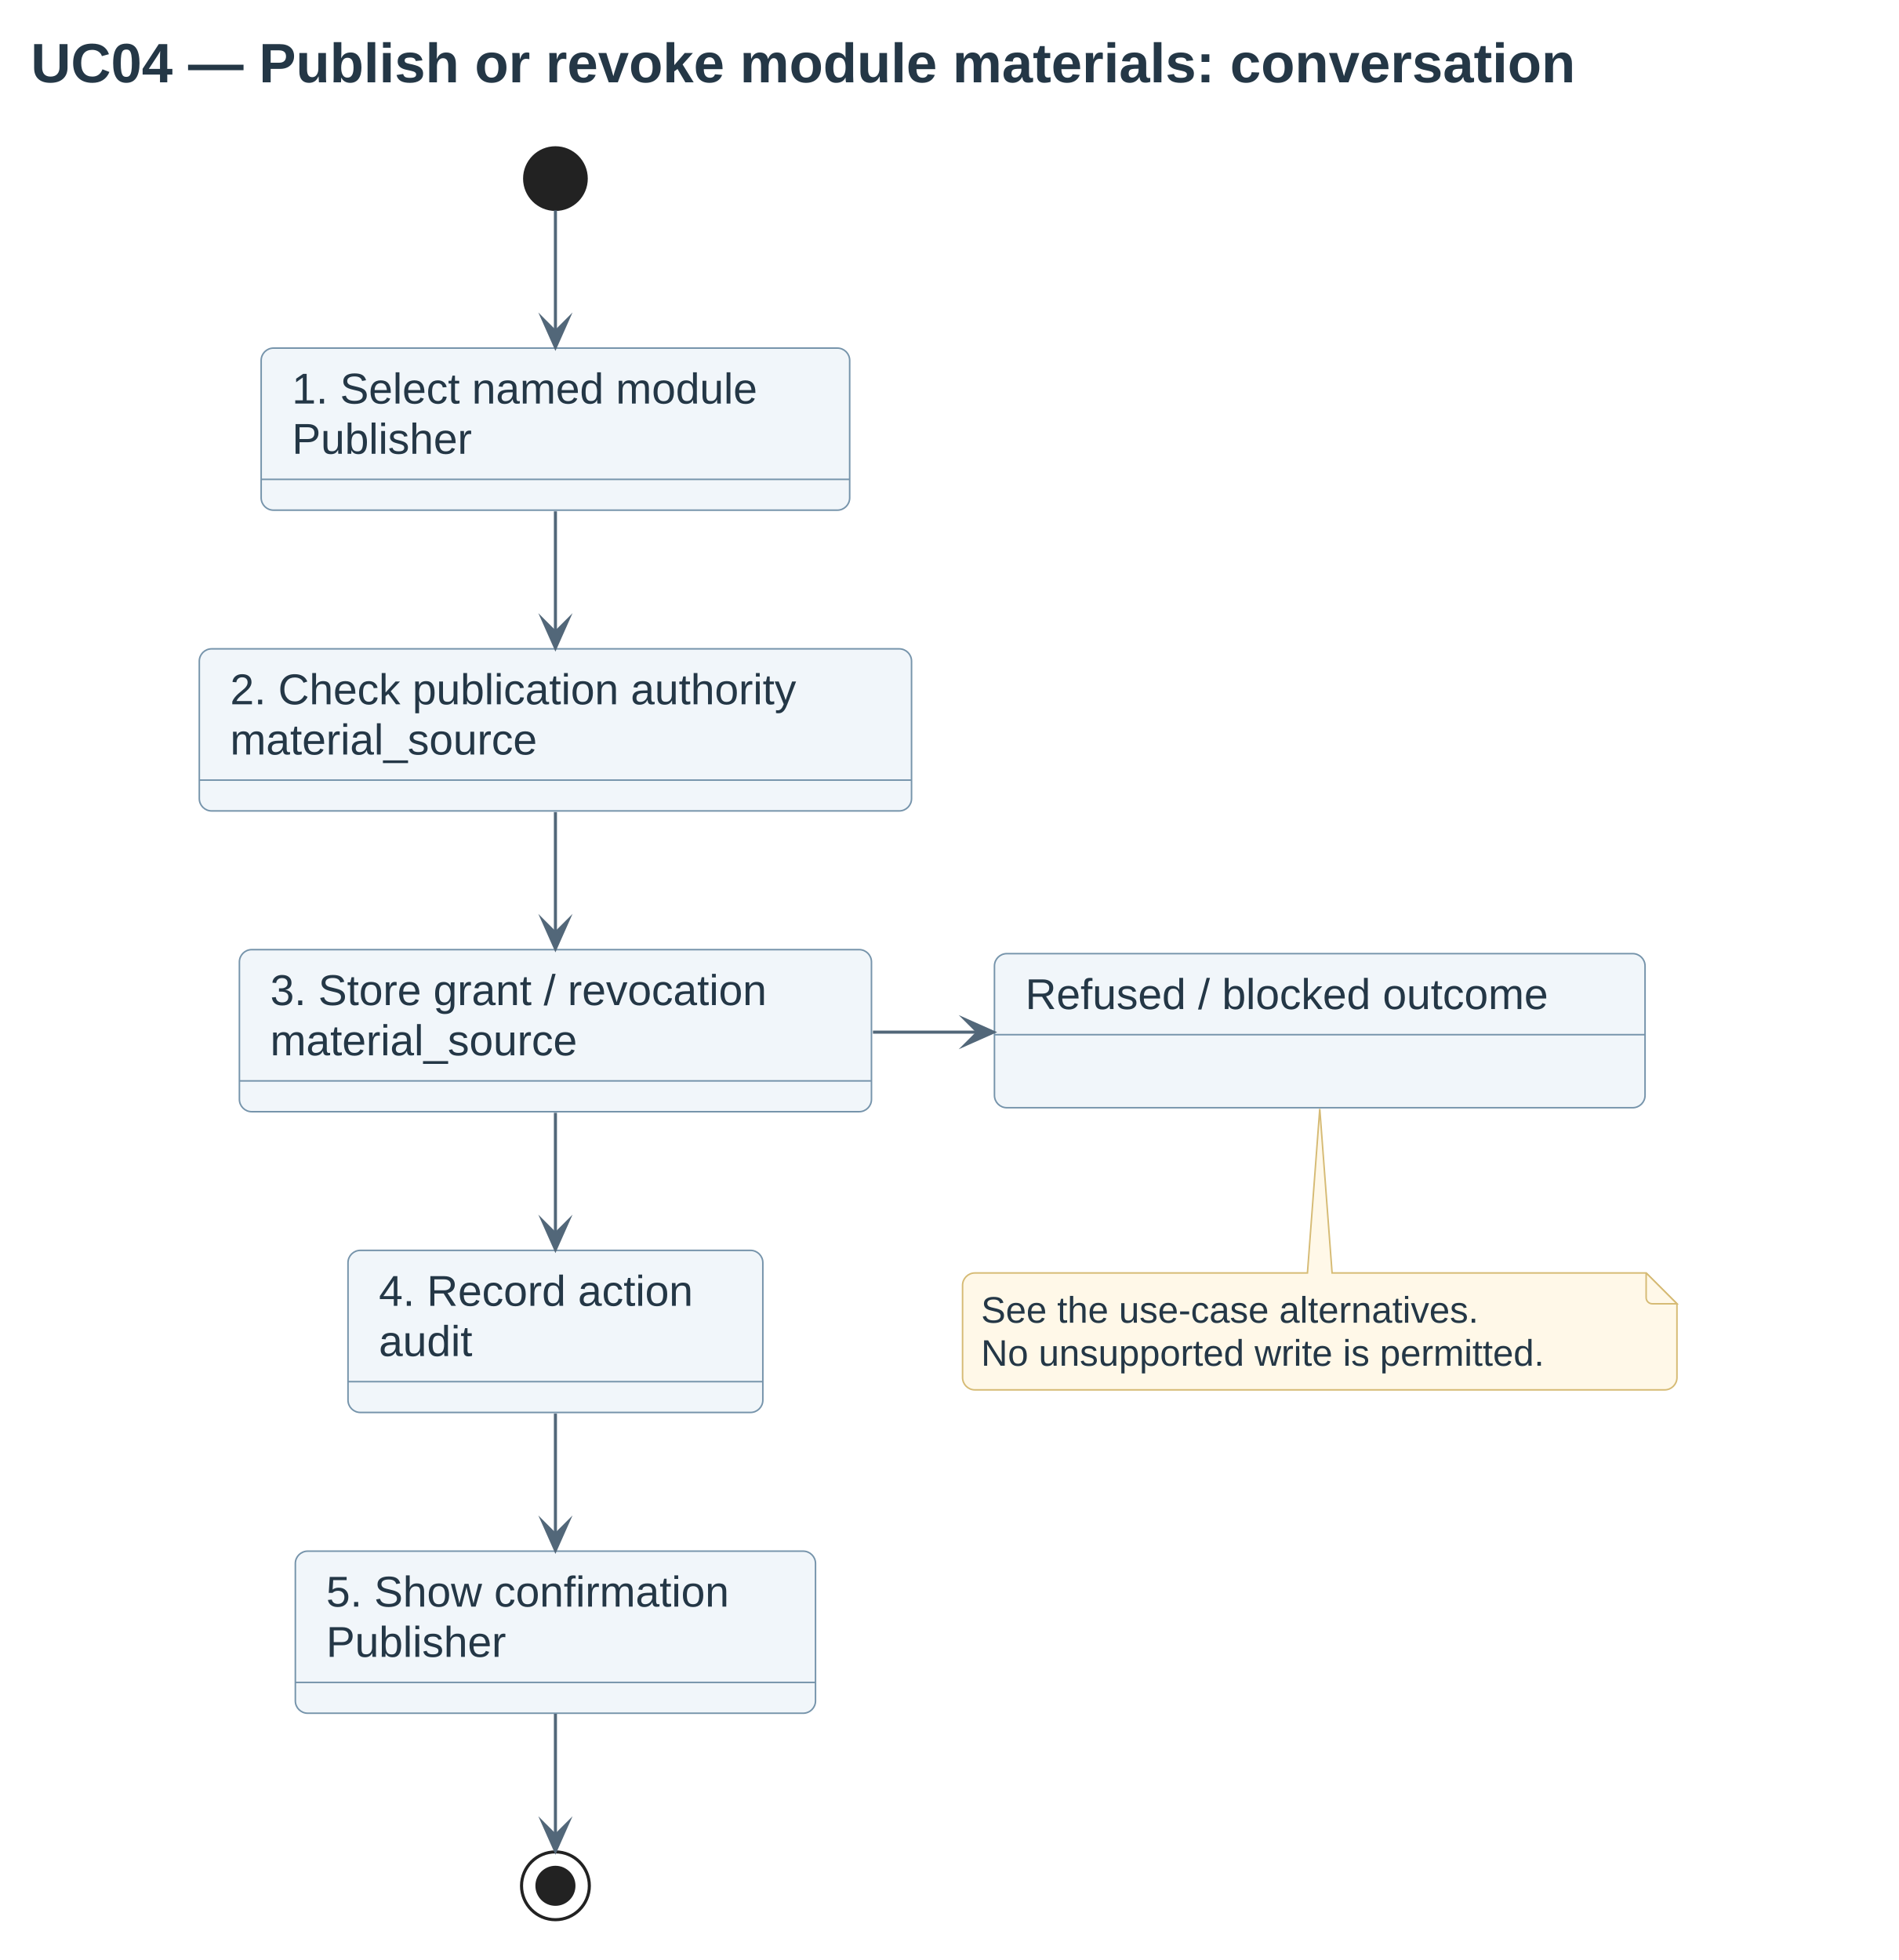
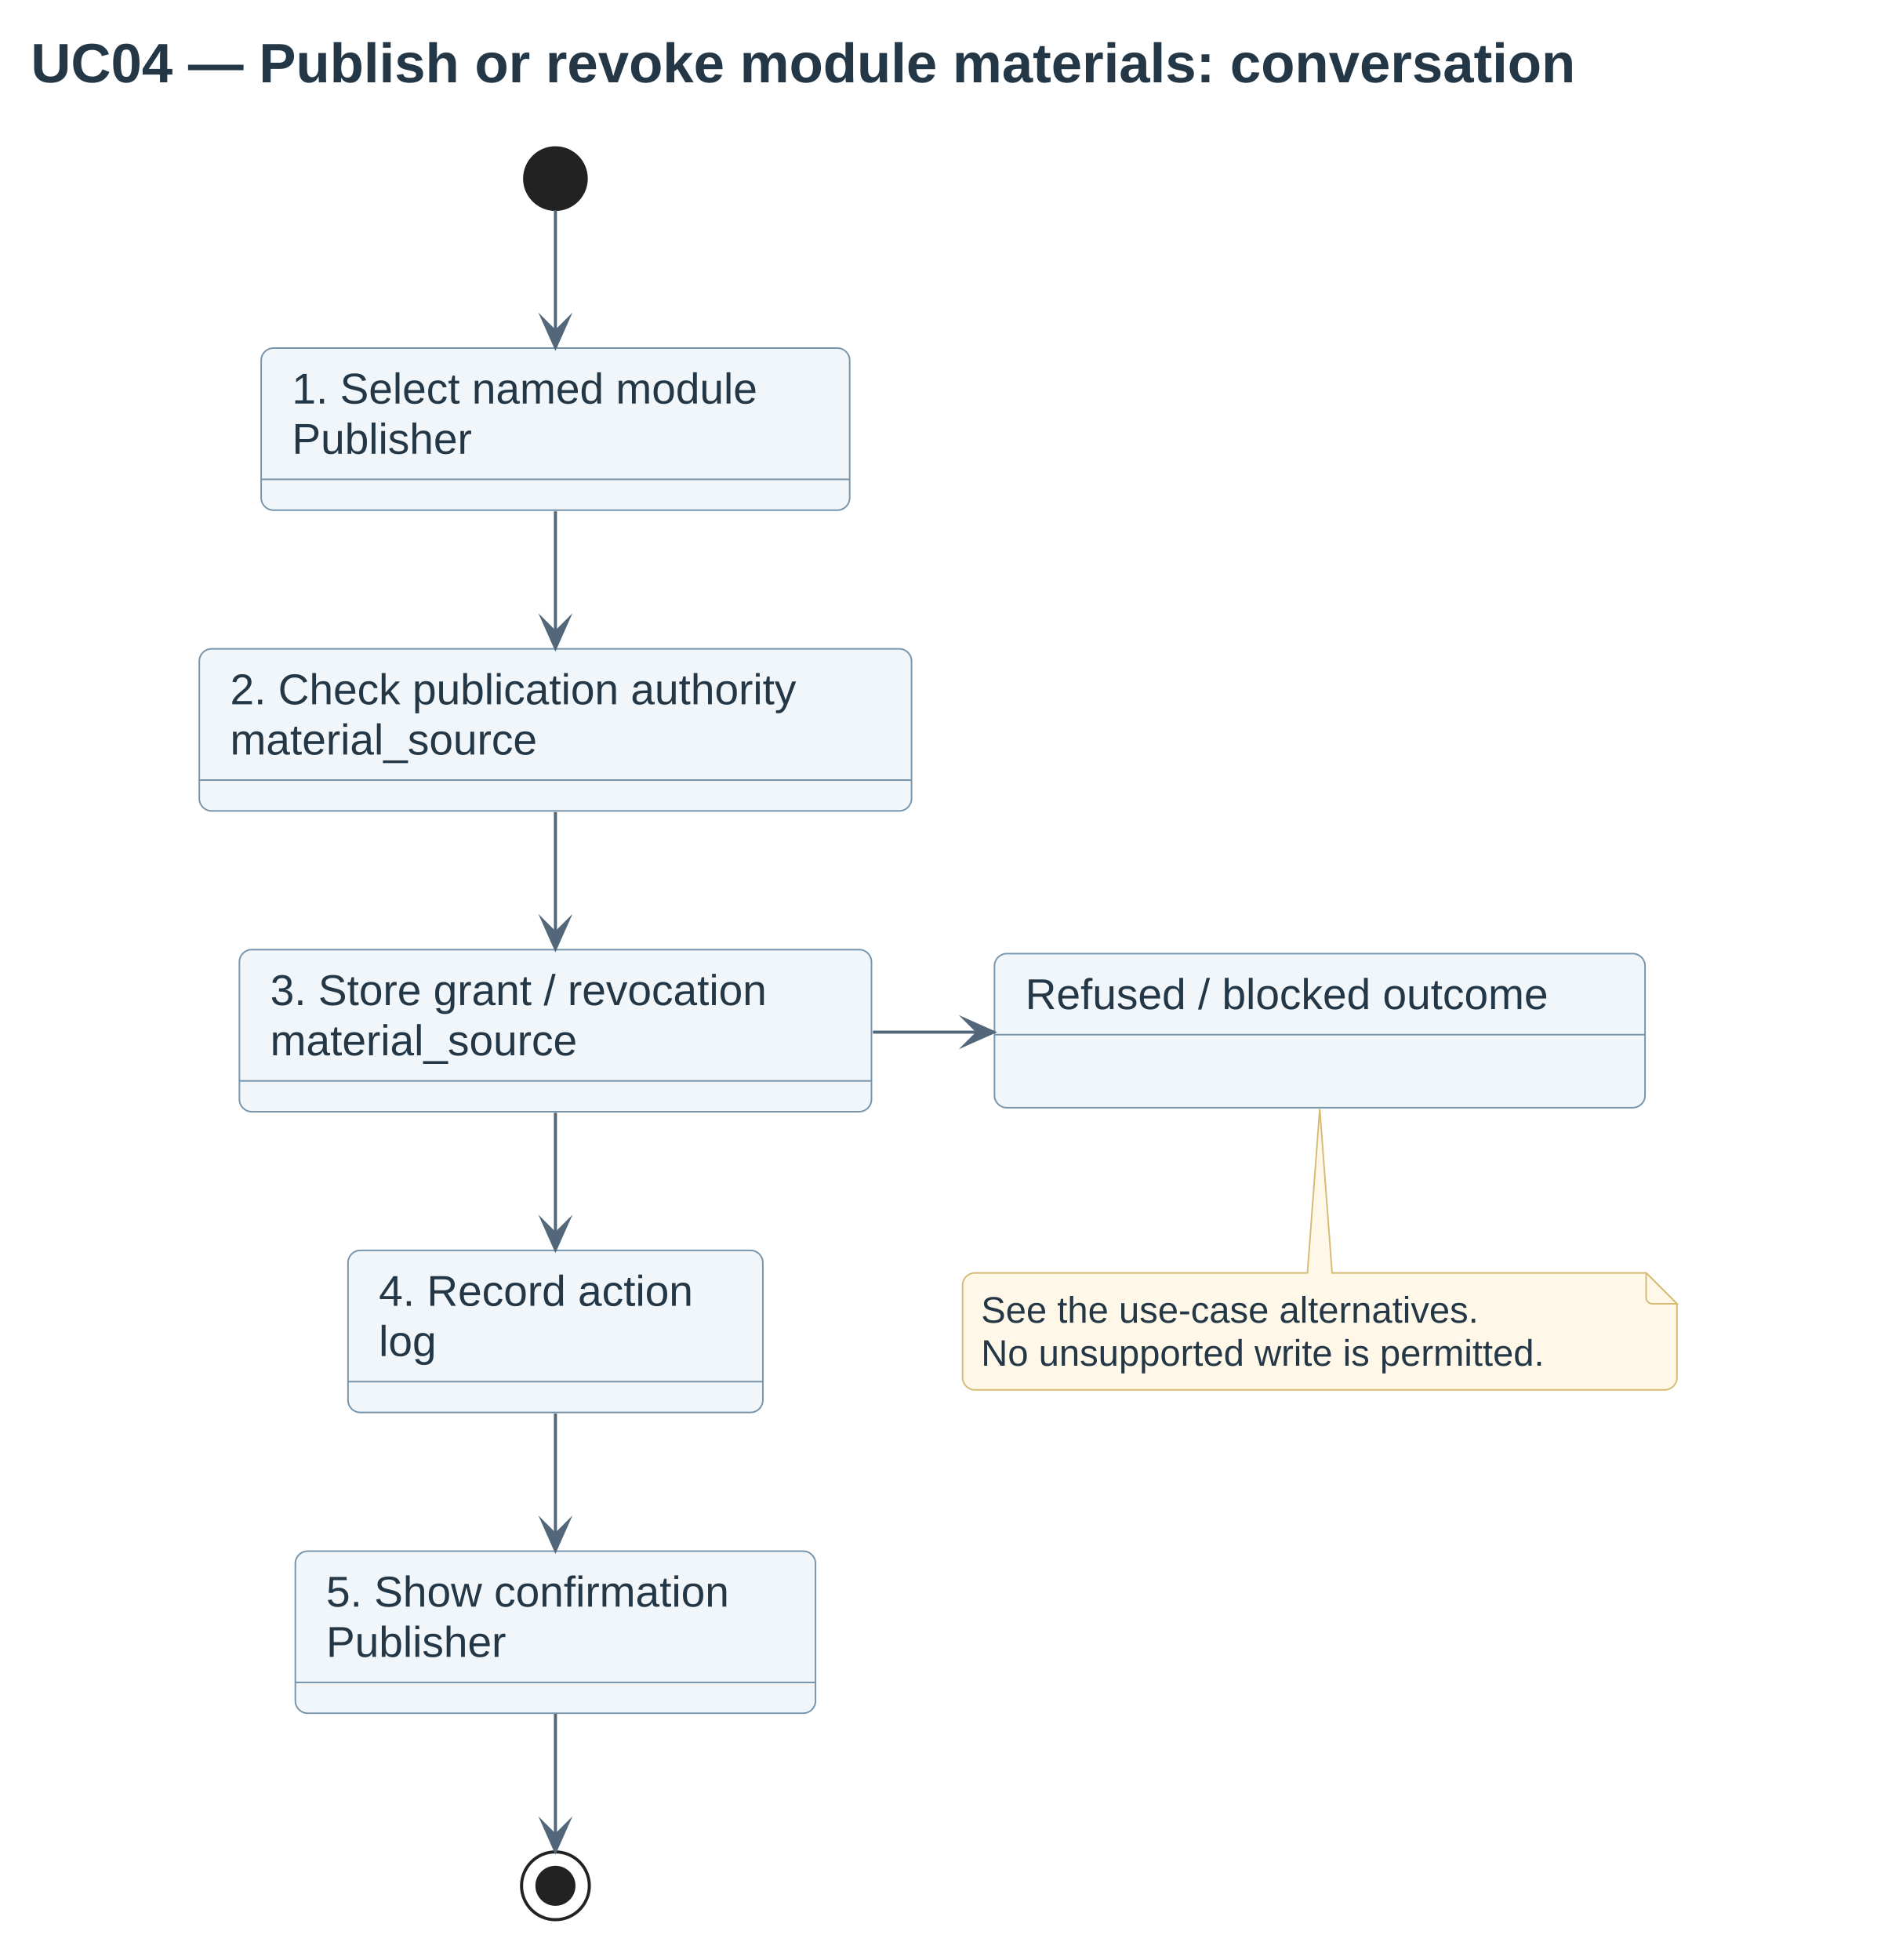
<svg xmlns="http://www.w3.org/2000/svg" version="1.1" data-diagram-type="STATE" style="width:616px;height:636px;background:#FFFFFF;" width="616px" height="636px" viewBox="0 0 616 636" zoomAndPan="magnify" preserveAspectRatio="none" contentStyleType="text/css">
  <defs />
  <g font-family="sans-serif" lengthAdjust="spacing">
    <g class="title" data-source-line="2">
      <text x="10" y="26.708" fill="#243746" font-size="18" textLength="589.781" font-weight="700" font-family="Arial">UC04 — Publish or revoke module materials: conversation</text>
    </g>
    <g class="entity" data-qualified-name="S1" id="ent0001" data-source-line="4">
      <rect x="84.737" y="112.953" width="190.953" height="52.594" fill="#F1F6FA" style="stroke:#7694AB;stroke-width:0.5;" rx="4" ry="4" />
      <line x1="84.737" y1="155.547" x2="275.69" y2="155.547" style="stroke:#7694AB;stroke-width:0.5;" />
      <text x="94.737" y="130.948" fill="#243746" font-size="14" textLength="170.953" font-family="Arial">1. Select named module</text>
      <text x="94.737" y="147.245" fill="#243746" font-size="14" textLength="64.518" font-family="Arial">Publisher</text>
    </g>
    <g class="entity" data-qualified-name="S2" id="ent0002" data-source-line="5">
      <rect x="64.667" y="210.543" width="231.094" height="52.594" fill="#F1F6FA" style="stroke:#7694AB;stroke-width:0.5;" rx="4" ry="4" />
      <line x1="64.667" y1="253.137" x2="295.761" y2="253.137" style="stroke:#7694AB;stroke-width:0.5;" />
      <text x="74.667" y="228.538" fill="#243746" font-size="14" textLength="211.094" font-family="Arial">2. Check publication authority</text>
      <text x="74.667" y="244.835" fill="#243746" font-size="14" textLength="112.232" font-family="Arial">material_source</text>
    </g>
    <g class="entity" data-qualified-name="S3" id="ent0003" data-source-line="6">
      <rect x="77.677" y="308.143" width="205.083" height="52.594" fill="#F1F6FA" style="stroke:#7694AB;stroke-width:0.5;" rx="4" ry="4" />
      <line x1="77.677" y1="350.737" x2="282.76" y2="350.737" style="stroke:#7694AB;stroke-width:0.5;" />
      <text x="87.677" y="326.138" fill="#243746" font-size="14" textLength="185.083" font-family="Arial">3. Store grant / revocation</text>
      <text x="87.677" y="342.435" fill="#243746" font-size="14" textLength="112.232" font-family="Arial">material_source</text>
    </g>
    <g class="entity" data-qualified-name="S4" id="ent0004" data-source-line="7">
      <rect x="112.917" y="405.733" width="134.598" height="52.594" fill="#F1F6FA" style="stroke:#7694AB;stroke-width:0.5;" rx="4" ry="4" />
      <line x1="112.917" y1="448.327" x2="247.515" y2="448.327" style="stroke:#7694AB;stroke-width:0.5;" />
      <text x="122.917" y="423.728" fill="#243746" font-size="14" textLength="114.598" font-family="Arial">4. Record action</text>
-       <text x="122.917" y="440.025" fill="#243746" font-size="14" textLength="35.718" font-family="Arial">audit</text>
+       <text x="122.917" y="440.025" fill="#243746" font-size="14" textLength="21.342" font-family="Arial">log</text>
    </g>
    <g class="entity" data-qualified-name="S5" id="ent0005" data-source-line="8">
      <rect x="95.827" y="503.333" width="168.777" height="52.594" fill="#F1F6FA" style="stroke:#7694AB;stroke-width:0.5;" rx="4" ry="4" />
      <line x1="95.827" y1="545.927" x2="264.605" y2="545.927" style="stroke:#7694AB;stroke-width:0.5;" />
      <text x="105.827" y="521.328" fill="#243746" font-size="14" textLength="148.777" font-family="Arial">5. Show confirmation</text>
      <text x="105.827" y="537.625" fill="#243746" font-size="14" textLength="64.518" font-family="Arial">Publisher</text>
    </g>
    <g class="entity" data-qualified-name="Refused" id="ent0006" data-source-line="9">
      <rect x="322.667" y="309.443" width="211.092" height="50" fill="#F1F6FA" style="stroke:#7694AB;stroke-width:0.5;" rx="4" ry="4" />
      <line x1="322.667" y1="335.74" x2="533.759" y2="335.74" style="stroke:#7694AB;stroke-width:0.5;" />
      <text x="332.667" y="327.438" fill="#243746" font-size="14" textLength="191.092" font-family="Arial">Refused / blocked outcome</text>
    </g>
    <g class="start_entity" data-qualified-name=".start." id="ent0007" data-source-line="10">
      <ellipse cx="180.217" cy="57.953" rx="10" ry="10" fill="#222" style="stroke:#222;stroke-width:1;" />
    </g>
    <g class="end_entity" data-qualified-name=".end." id="ent0013" data-source-line="15">
      <ellipse cx="180.217" cy="611.923" rx="11" ry="11" fill="none" style="stroke:#222;stroke-width:1;" />
      <ellipse cx="180.217" cy="611.923" rx="6" ry="6" fill="#222" style="stroke:#222;stroke-width:1;" />
    </g>
    <g class="entity" data-qualified-name="GMN16" id="ent0017" data-source-line="18">
      <path d="M312.317,417.063 L312.317,447.001 A4,4 0 0 0 316.317,451.001 L540.114,451.001 A4,4 0 0 0 544.114,447.001 L544.114,423.063 L534.114,413.063 L432.217,413.063 L428.217,359.823 L424.217,413.063 L316.317,413.063 A4,4 0 0 0 312.317,417.063" style="stroke:#D6BB75;stroke-width:0.5;" fill="#FFF8E8" />
      <path d="M534.114,413.063 L534.114,421.063 A2,2 0 0 0 536.114,423.063 L544.114,423.063 L534.114,413.063" style="stroke:#D6BB75;stroke-width:0.5;" fill="#FFF8E8" />
      <text x="318.317" y="429.202" fill="#243746" font-size="12" textLength="181.934" font-family="Arial">See the use-case alternatives.</text>
      <text x="318.317" y="443.171" fill="#243746" font-size="12" textLength="210.797" font-family="Arial">No unsupported write is permitted.</text>
    </g>
    <g class="link" data-entity-1="ent0007" data-entity-2="ent0001" id="lnk8" data-source-line="10" data-link-type="dependency">
      <path d="M180.217,68.253 C180.217,79.363 180.217,92.493 180.217,107.653" style="stroke:#526779;stroke-width:1;" fill="none" id="*start*-to-S1" />
      <polygon points="180.217,112.653,184.217,103.653,180.217,107.653,176.217,103.653,180.217,112.653" fill="#526779" style="stroke:#526779;stroke-width:1;stroke-linejoin:miter;stroke-miterlimit:10;" />
    </g>
    <g class="link" data-entity-1="ent0001" data-entity-2="ent0002" id="lnk9" data-source-line="11" data-link-type="dependency">
      <path d="M180.217,165.923 C180.217,179.693 180.217,191.443 180.217,205.213" style="stroke:#526779;stroke-width:1;" fill="none" id="S1-to-S2" />
      <polygon points="180.217,210.213,184.217,201.213,180.217,205.213,176.217,201.213,180.217,210.213" fill="#526779" style="stroke:#526779;stroke-width:1;stroke-linejoin:miter;stroke-miterlimit:10;" />
    </g>
    <g class="link" data-entity-1="ent0002" data-entity-2="ent0003" id="lnk10" data-source-line="12" data-link-type="dependency">
      <path d="M180.217,263.513 C180.217,277.283 180.217,289.033 180.217,302.803" style="stroke:#526779;stroke-width:1;" fill="none" id="S2-to-S3" />
      <polygon points="180.217,307.803,184.217,298.803,180.217,302.803,176.217,298.803,180.217,307.803" fill="#526779" style="stroke:#526779;stroke-width:1;stroke-linejoin:miter;stroke-miterlimit:10;" />
    </g>
    <g class="link" data-entity-1="ent0003" data-entity-2="ent0004" id="lnk11" data-source-line="13" data-link-type="dependency">
      <path d="M180.217,361.103 C180.217,374.873 180.217,386.633 180.217,400.393" style="stroke:#526779;stroke-width:1;" fill="none" id="S3-to-S4" />
      <polygon points="180.217,405.393,184.217,396.393,180.217,400.393,176.217,396.393,180.217,405.393" fill="#526779" style="stroke:#526779;stroke-width:1;stroke-linejoin:miter;stroke-miterlimit:10;" />
    </g>
    <g class="link" data-entity-1="ent0004" data-entity-2="ent0005" id="lnk12" data-source-line="14" data-link-type="dependency">
      <path d="M180.217,458.703 C180.217,472.473 180.217,484.223 180.217,497.993" style="stroke:#526779;stroke-width:1;" fill="none" id="S4-to-S5" />
      <polygon points="180.217,502.993,184.217,493.993,180.217,497.993,176.217,493.993,180.217,502.993" fill="#526779" style="stroke:#526779;stroke-width:1;stroke-linejoin:miter;stroke-miterlimit:10;" />
    </g>
    <g class="link" data-entity-1="ent0005" data-entity-2="ent0013" id="lnk14" data-source-line="15" data-link-type="dependency">
      <path d="M180.217,556.123 C180.217,571.153 180.217,584.193 180.217,595.613" style="stroke:#526779;stroke-width:1;" fill="none" id="S5-to-*end*" />
      <polygon points="180.217,600.613,184.217,591.613,180.217,595.613,176.217,591.613,180.217,600.613" fill="#526779" style="stroke:#526779;stroke-width:1;stroke-linejoin:miter;stroke-miterlimit:10;" />
    </g>
    <g class="link" data-entity-1="ent0003" data-entity-2="ent0006" id="lnk15" data-source-line="16" data-link-type="dependency">
      <path d="M283.237,334.923 C296.147,334.923 304.367,334.923 317.317,334.923" style="stroke:#526779;stroke-width:1;" fill="none" id="S3-to-Refused" />
      <polygon points="322.317,334.923,313.317,330.923,317.317,334.923,313.317,338.923,322.317,334.923" fill="#526779" style="stroke:#526779;stroke-width:1;stroke-linejoin:miter;stroke-miterlimit:10;" />
    </g>
  </g>
</svg>
